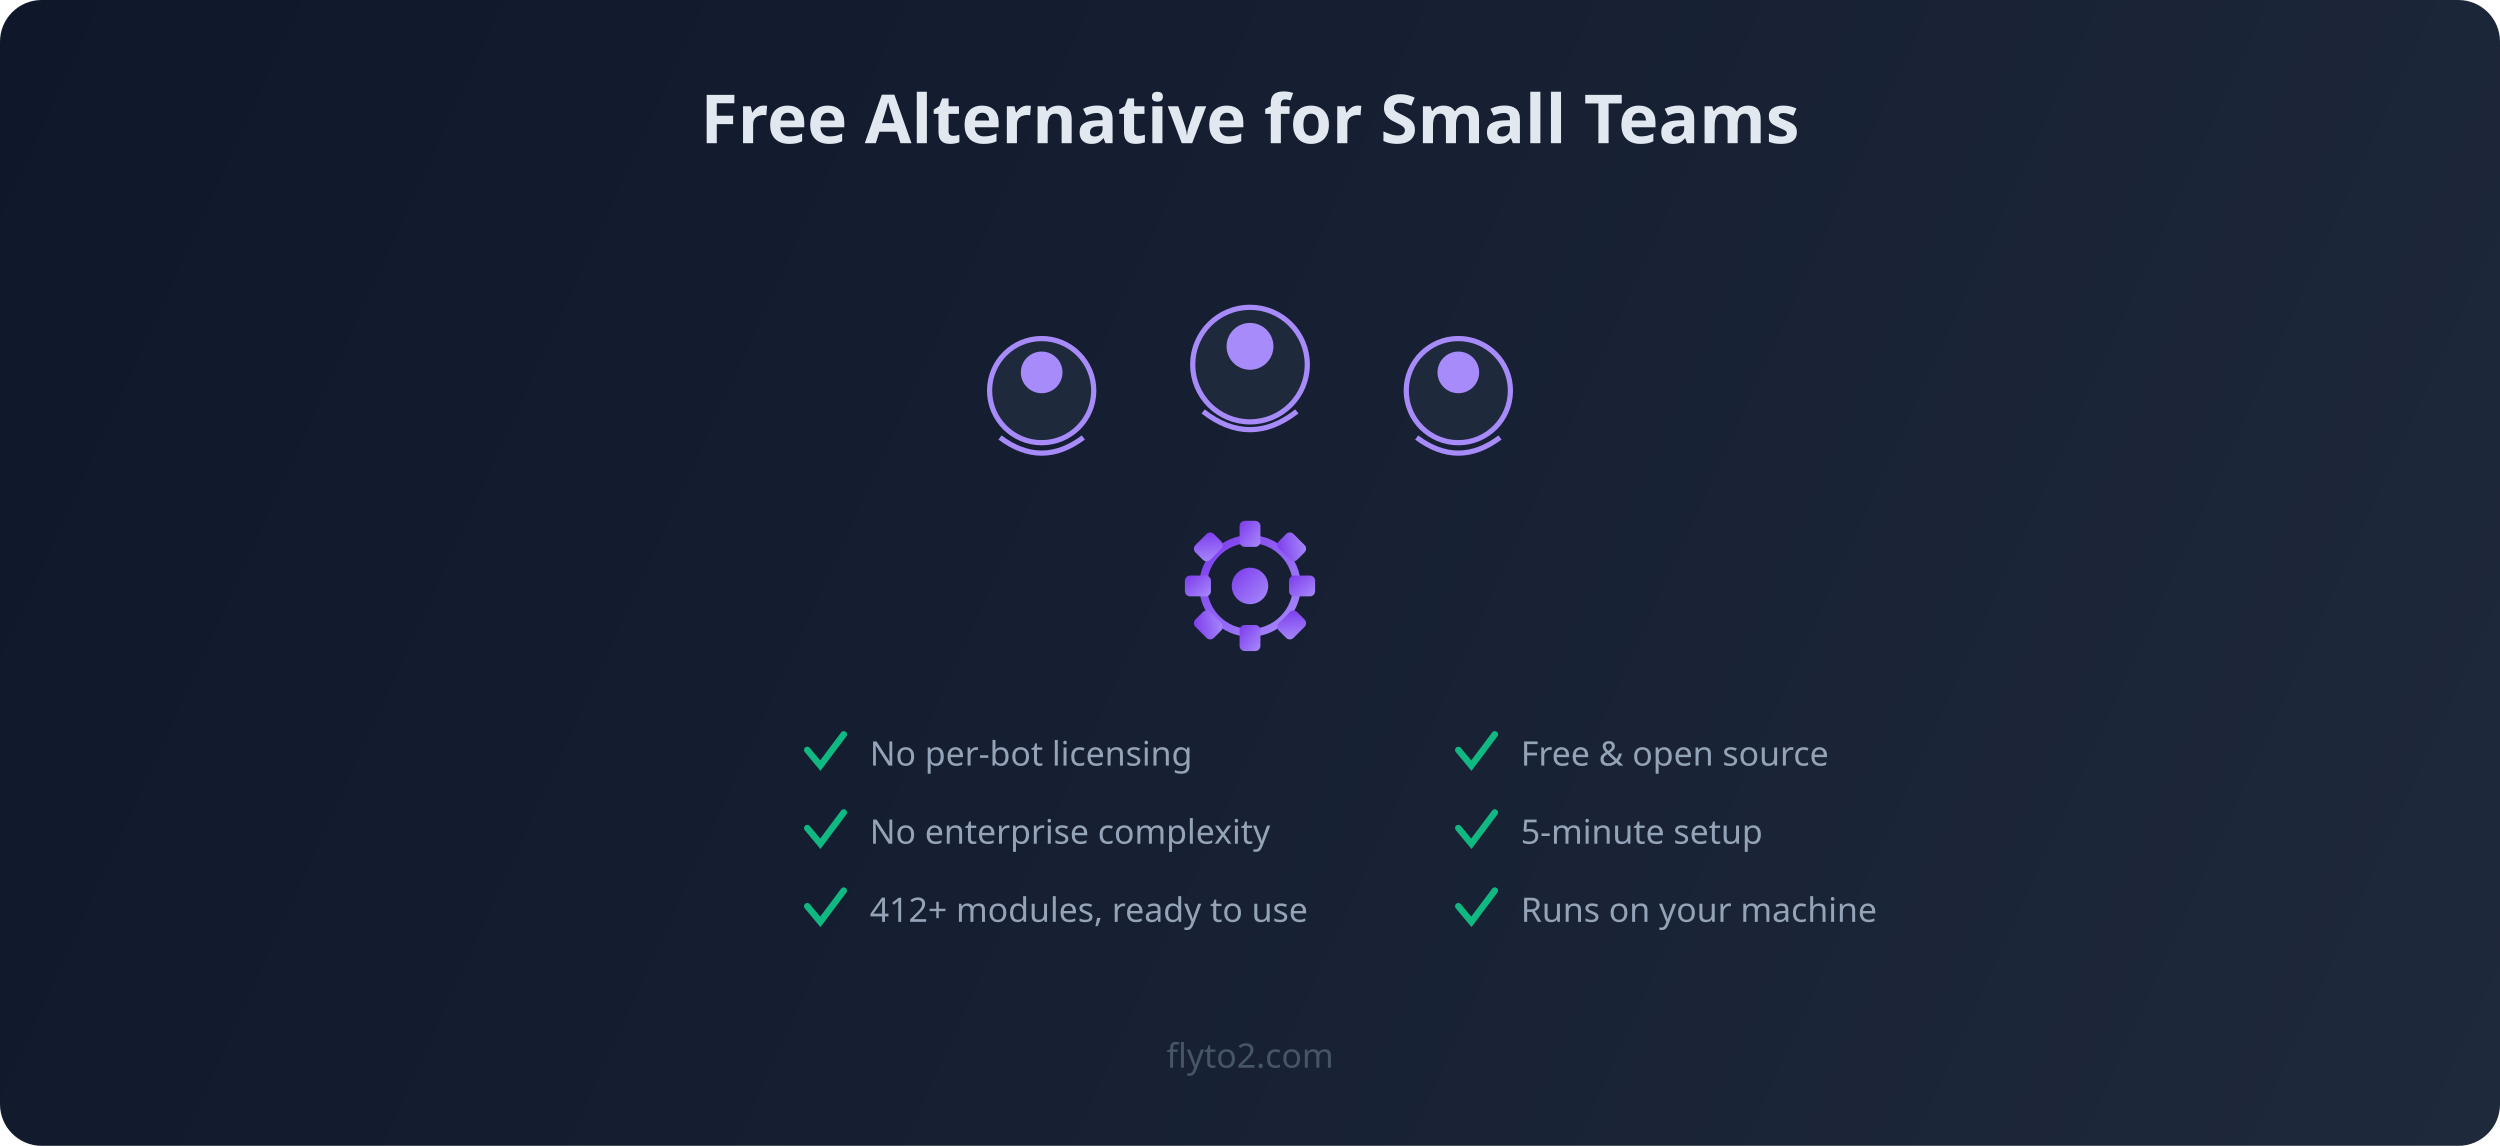
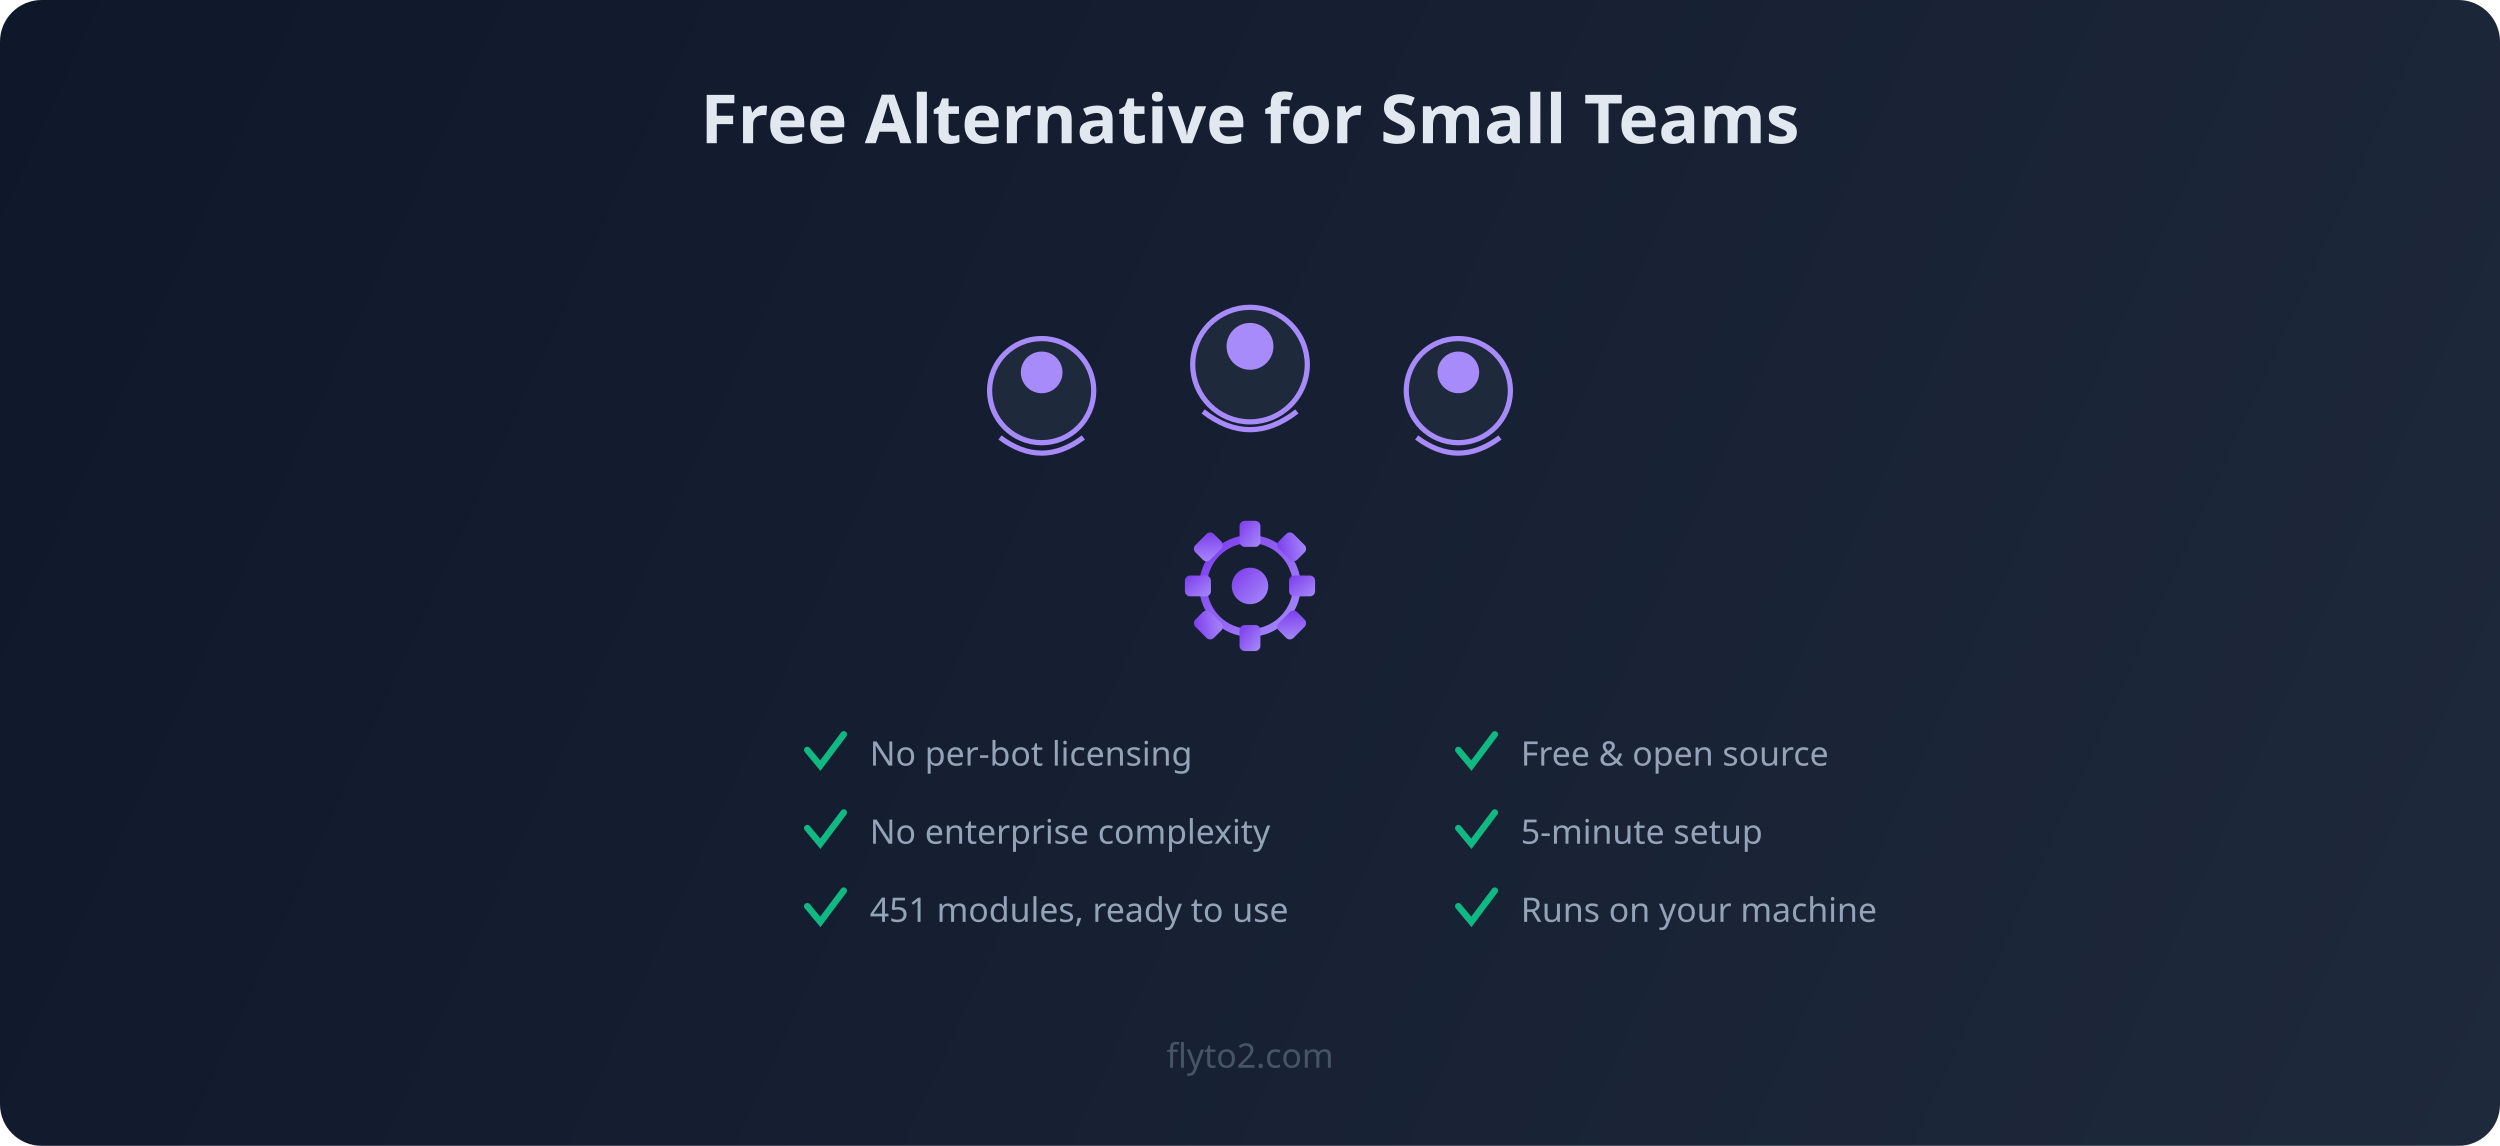
<svg xmlns="http://www.w3.org/2000/svg" viewBox="0 0 960 440" fill="none">
  <defs>
    <linearGradient id="bg" x1="0" y1="0" x2="960" y2="440" gradientUnits="userSpaceOnUse">
      <stop offset="0%" stop-color="#0f172a" />
      <stop offset="100%" stop-color="#1e293b" />
    </linearGradient>
    <linearGradient id="purple" x1="0" y1="0" x2="1" y2="1">
      <stop offset="0%" stop-color="#7c3aed" />
      <stop offset="100%" stop-color="#a78bfa" />
    </linearGradient>
    <linearGradient id="green" x1="0" y1="0" x2="1" y2="1">
      <stop offset="0%" stop-color="#10b981" />
      <stop offset="100%" stop-color="#34d399" />
    </linearGradient>
  </defs>
  <rect width="960" height="440" rx="16" fill="url(#bg)" />
  <text x="480" y="55" text-anchor="middle" fill="#e2e8f0" font-family="system-ui,sans-serif" font-size="26" font-weight="700">Free Alternative for Small Teams</text>
  <circle cx="400" cy="150" r="20" fill="#1e293b" stroke="#a78bfa" stroke-width="2" />
  <circle cx="400" cy="143" r="8" fill="#a78bfa" />
  <path d="M 384 168 Q 400 180 416 168" fill="none" stroke="#a78bfa" stroke-width="2" />
  <circle cx="480" cy="140" r="22" fill="#1e293b" stroke="#a78bfa" stroke-width="2" />
  <circle cx="480" cy="133" r="9" fill="#a78bfa" />
  <path d="M 462 158 Q 480 172 498 158" fill="none" stroke="#a78bfa" stroke-width="2" />
  <circle cx="560" cy="150" r="20" fill="#1e293b" stroke="#a78bfa" stroke-width="2" />
  <circle cx="560" cy="143" r="8" fill="#a78bfa" />
  <path d="M 544 168 Q 560 180 576 168" fill="none" stroke="#a78bfa" stroke-width="2" />
  <g transform="translate(455, 200)">
    <circle cx="25" cy="25" r="18" fill="none" stroke="url(#purple)" stroke-width="3" />
    <circle cx="25" cy="25" r="7" fill="url(#purple)" />
    <rect x="21" y="0" width="8" height="10" rx="2" fill="url(#purple)" />
    <rect x="21" y="40" width="8" height="10" rx="2" fill="url(#purple)" />
    <rect x="0" y="21" width="10" height="8" rx="2" fill="url(#purple)" />
    <rect x="40" y="21" width="10" height="8" rx="2" fill="url(#purple)" />
    <rect x="5" y="5" width="8" height="10" rx="2" fill="url(#purple)" transform="rotate(45, 9, 10)" />
    <rect x="37" y="5" width="8" height="10" rx="2" fill="url(#purple)" transform="rotate(-45, 41, 10)" />
    <rect x="5" y="35" width="8" height="10" rx="2" fill="url(#purple)" transform="rotate(-45, 9, 40)" />
    <rect x="37" y="35" width="8" height="10" rx="2" fill="url(#purple)" transform="rotate(45, 41, 40)" />
  </g>
  <g transform="translate(310, 280)">
    <path d="M 0 8 L 5 14 L 14 2" fill="none" stroke="#10b981" stroke-width="2.5" stroke-linecap="round" />
    <text x="24" y="14" fill="#94a3b8" font-family="system-ui,sans-serif" font-size="13">No per-bot licensing</text>
    <path d="M 0 38 L 5 44 L 14 32" fill="none" stroke="#10b981" stroke-width="2.5" stroke-linecap="round" />
    <text x="24" y="44" fill="#94a3b8" font-family="system-ui,sans-serif" font-size="13">No enterprise complexity</text>
    <path d="M 0 68 L 5 74 L 14 62" fill="none" stroke="#10b981" stroke-width="2.5" stroke-linecap="round" />
-     <text x="24" y="74" fill="#94a3b8" font-family="system-ui,sans-serif" font-size="13">412+ modules, ready to use</text>
+     <text x="24" y="74" fill="#94a3b8" font-family="system-ui,sans-serif" font-size="13">451 modules, ready to use</text>
  </g>
  <g transform="translate(560, 280)">
    <path d="M 0 8 L 5 14 L 14 2" fill="none" stroke="#10b981" stroke-width="2.5" stroke-linecap="round" />
    <text x="24" y="14" fill="#94a3b8" font-family="system-ui,sans-serif" font-size="13">Free &amp; open source</text>
    <path d="M 0 38 L 5 44 L 14 32" fill="none" stroke="#10b981" stroke-width="2.5" stroke-linecap="round" />
    <text x="24" y="44" fill="#94a3b8" font-family="system-ui,sans-serif" font-size="13">5-minute setup</text>
    <path d="M 0 68 L 5 74 L 14 62" fill="none" stroke="#10b981" stroke-width="2.5" stroke-linecap="round" />
    <text x="24" y="74" fill="#94a3b8" font-family="system-ui,sans-serif" font-size="13">Runs on your machine</text>
  </g>
  <text x="480" y="410" text-anchor="middle" fill="#475569" font-family="system-ui,sans-serif" font-size="13">flyto2.com</text>
</svg>
